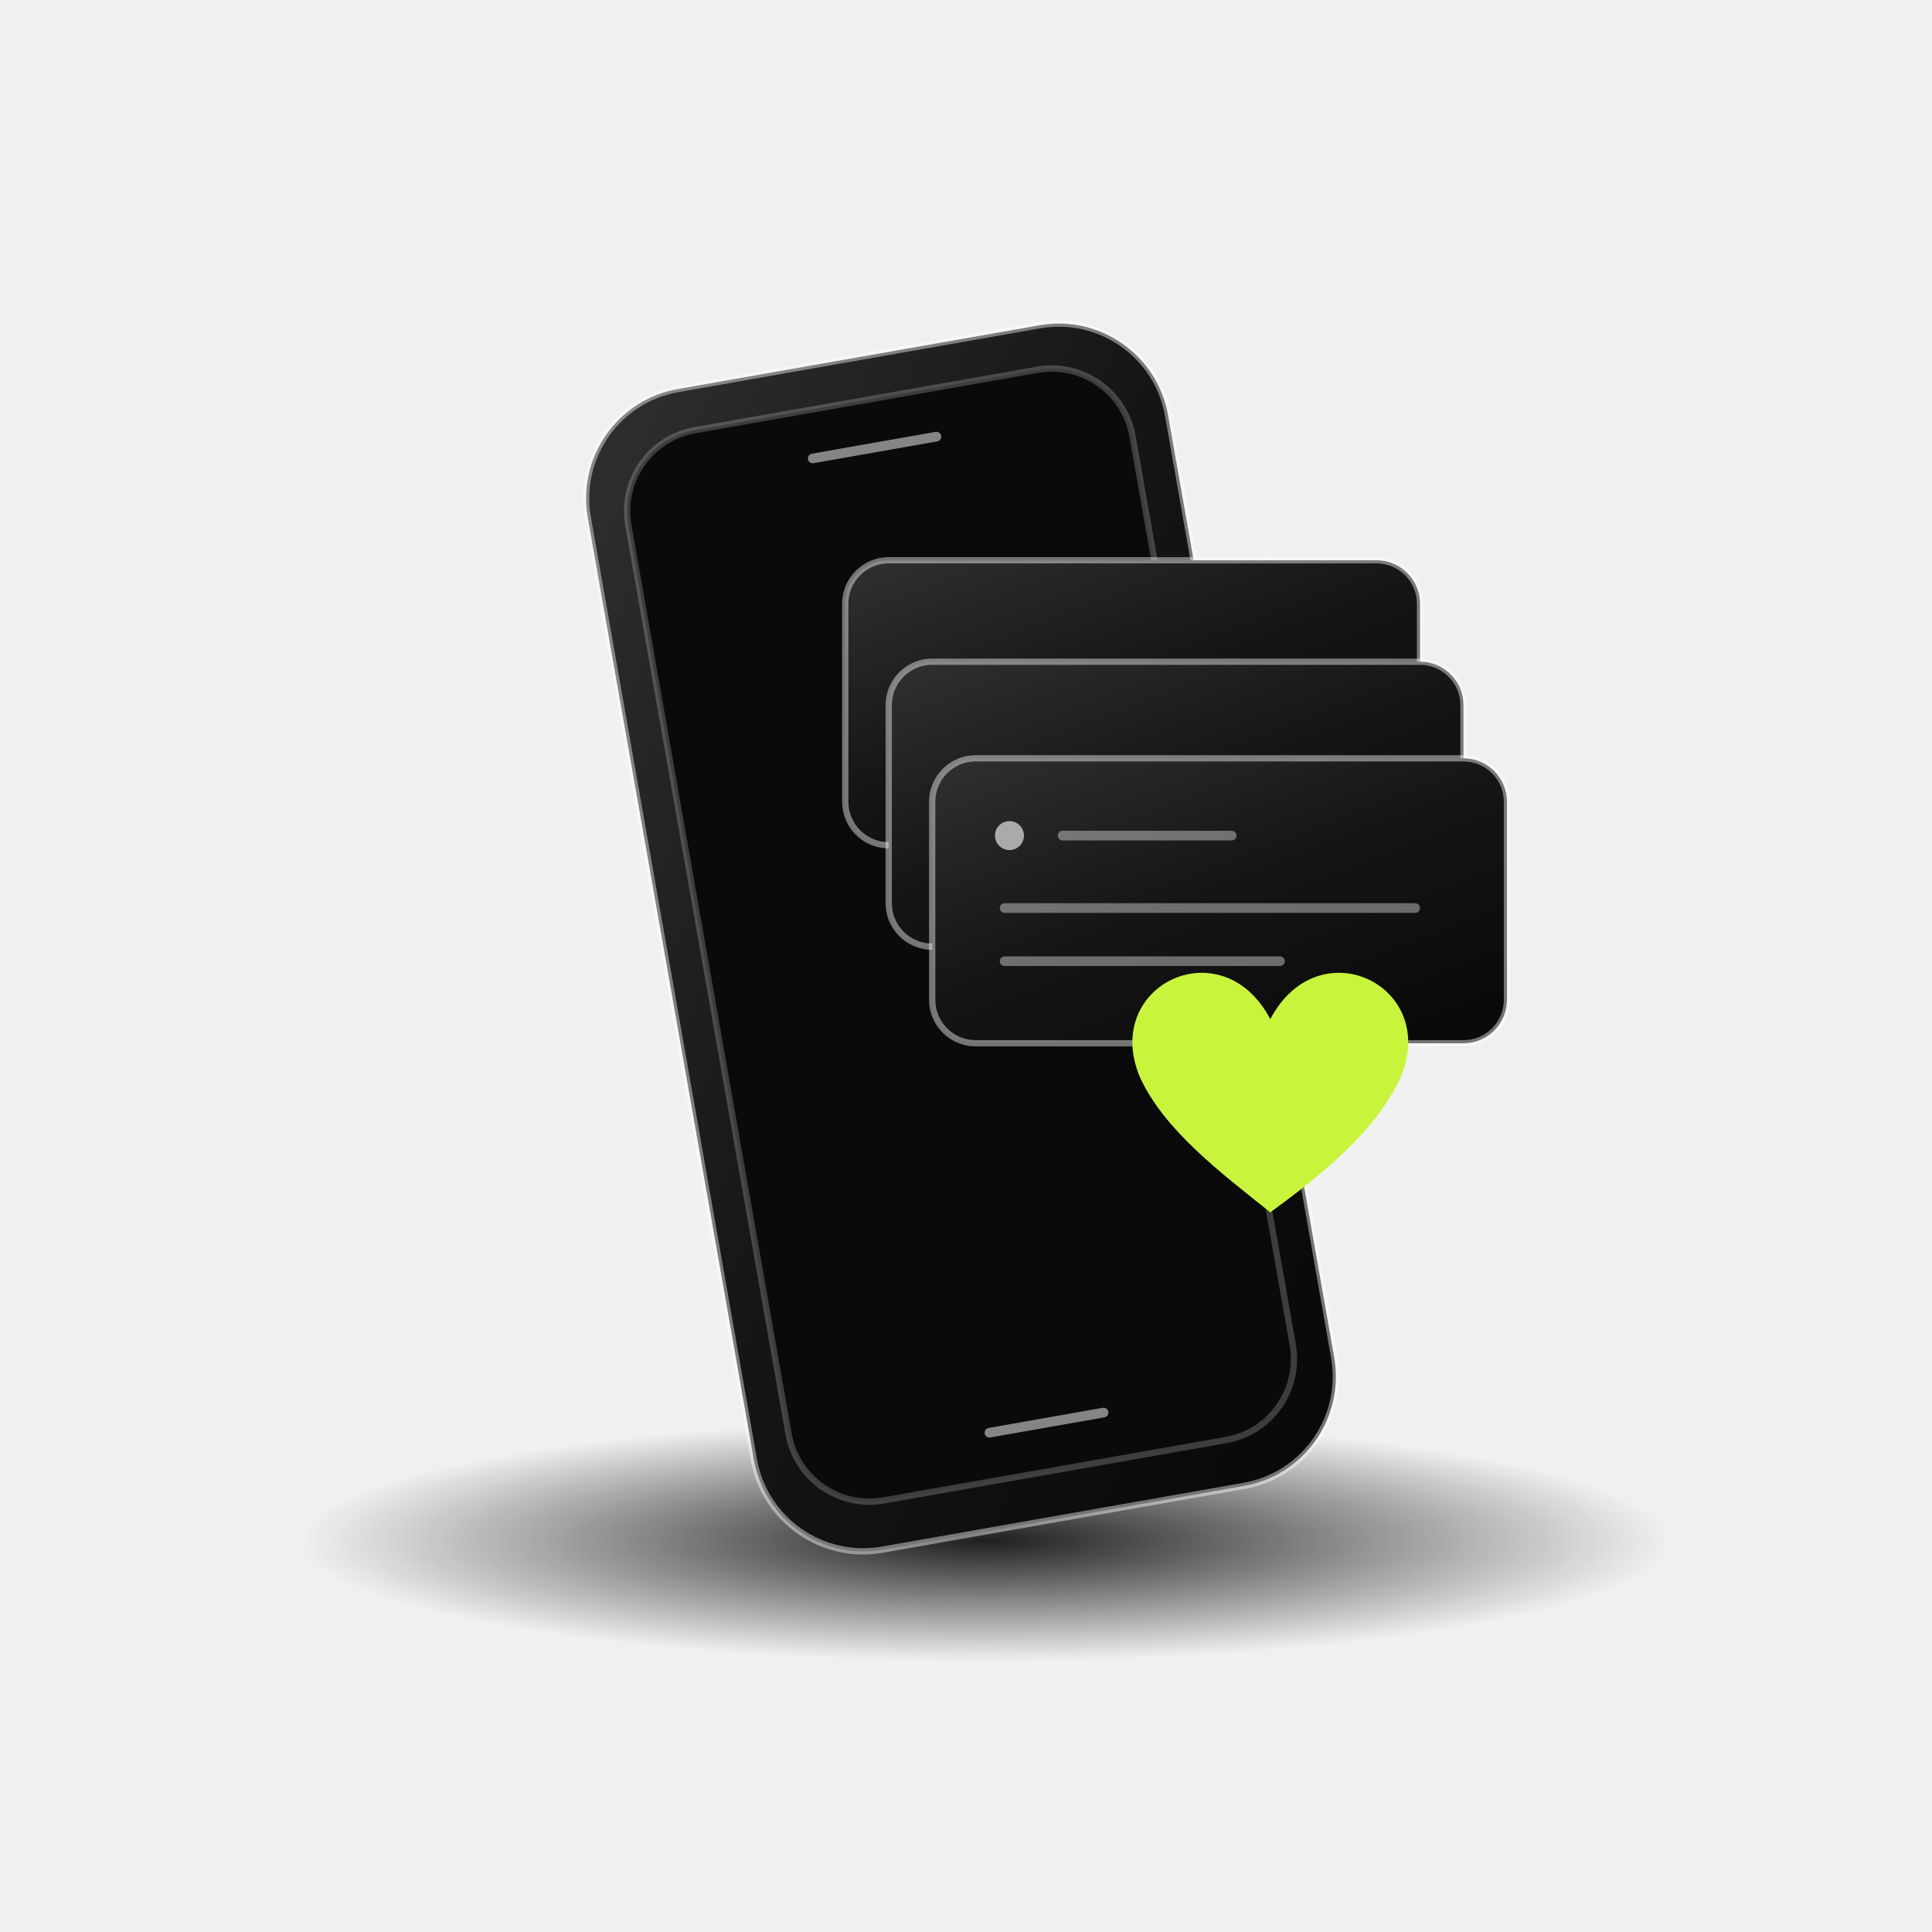
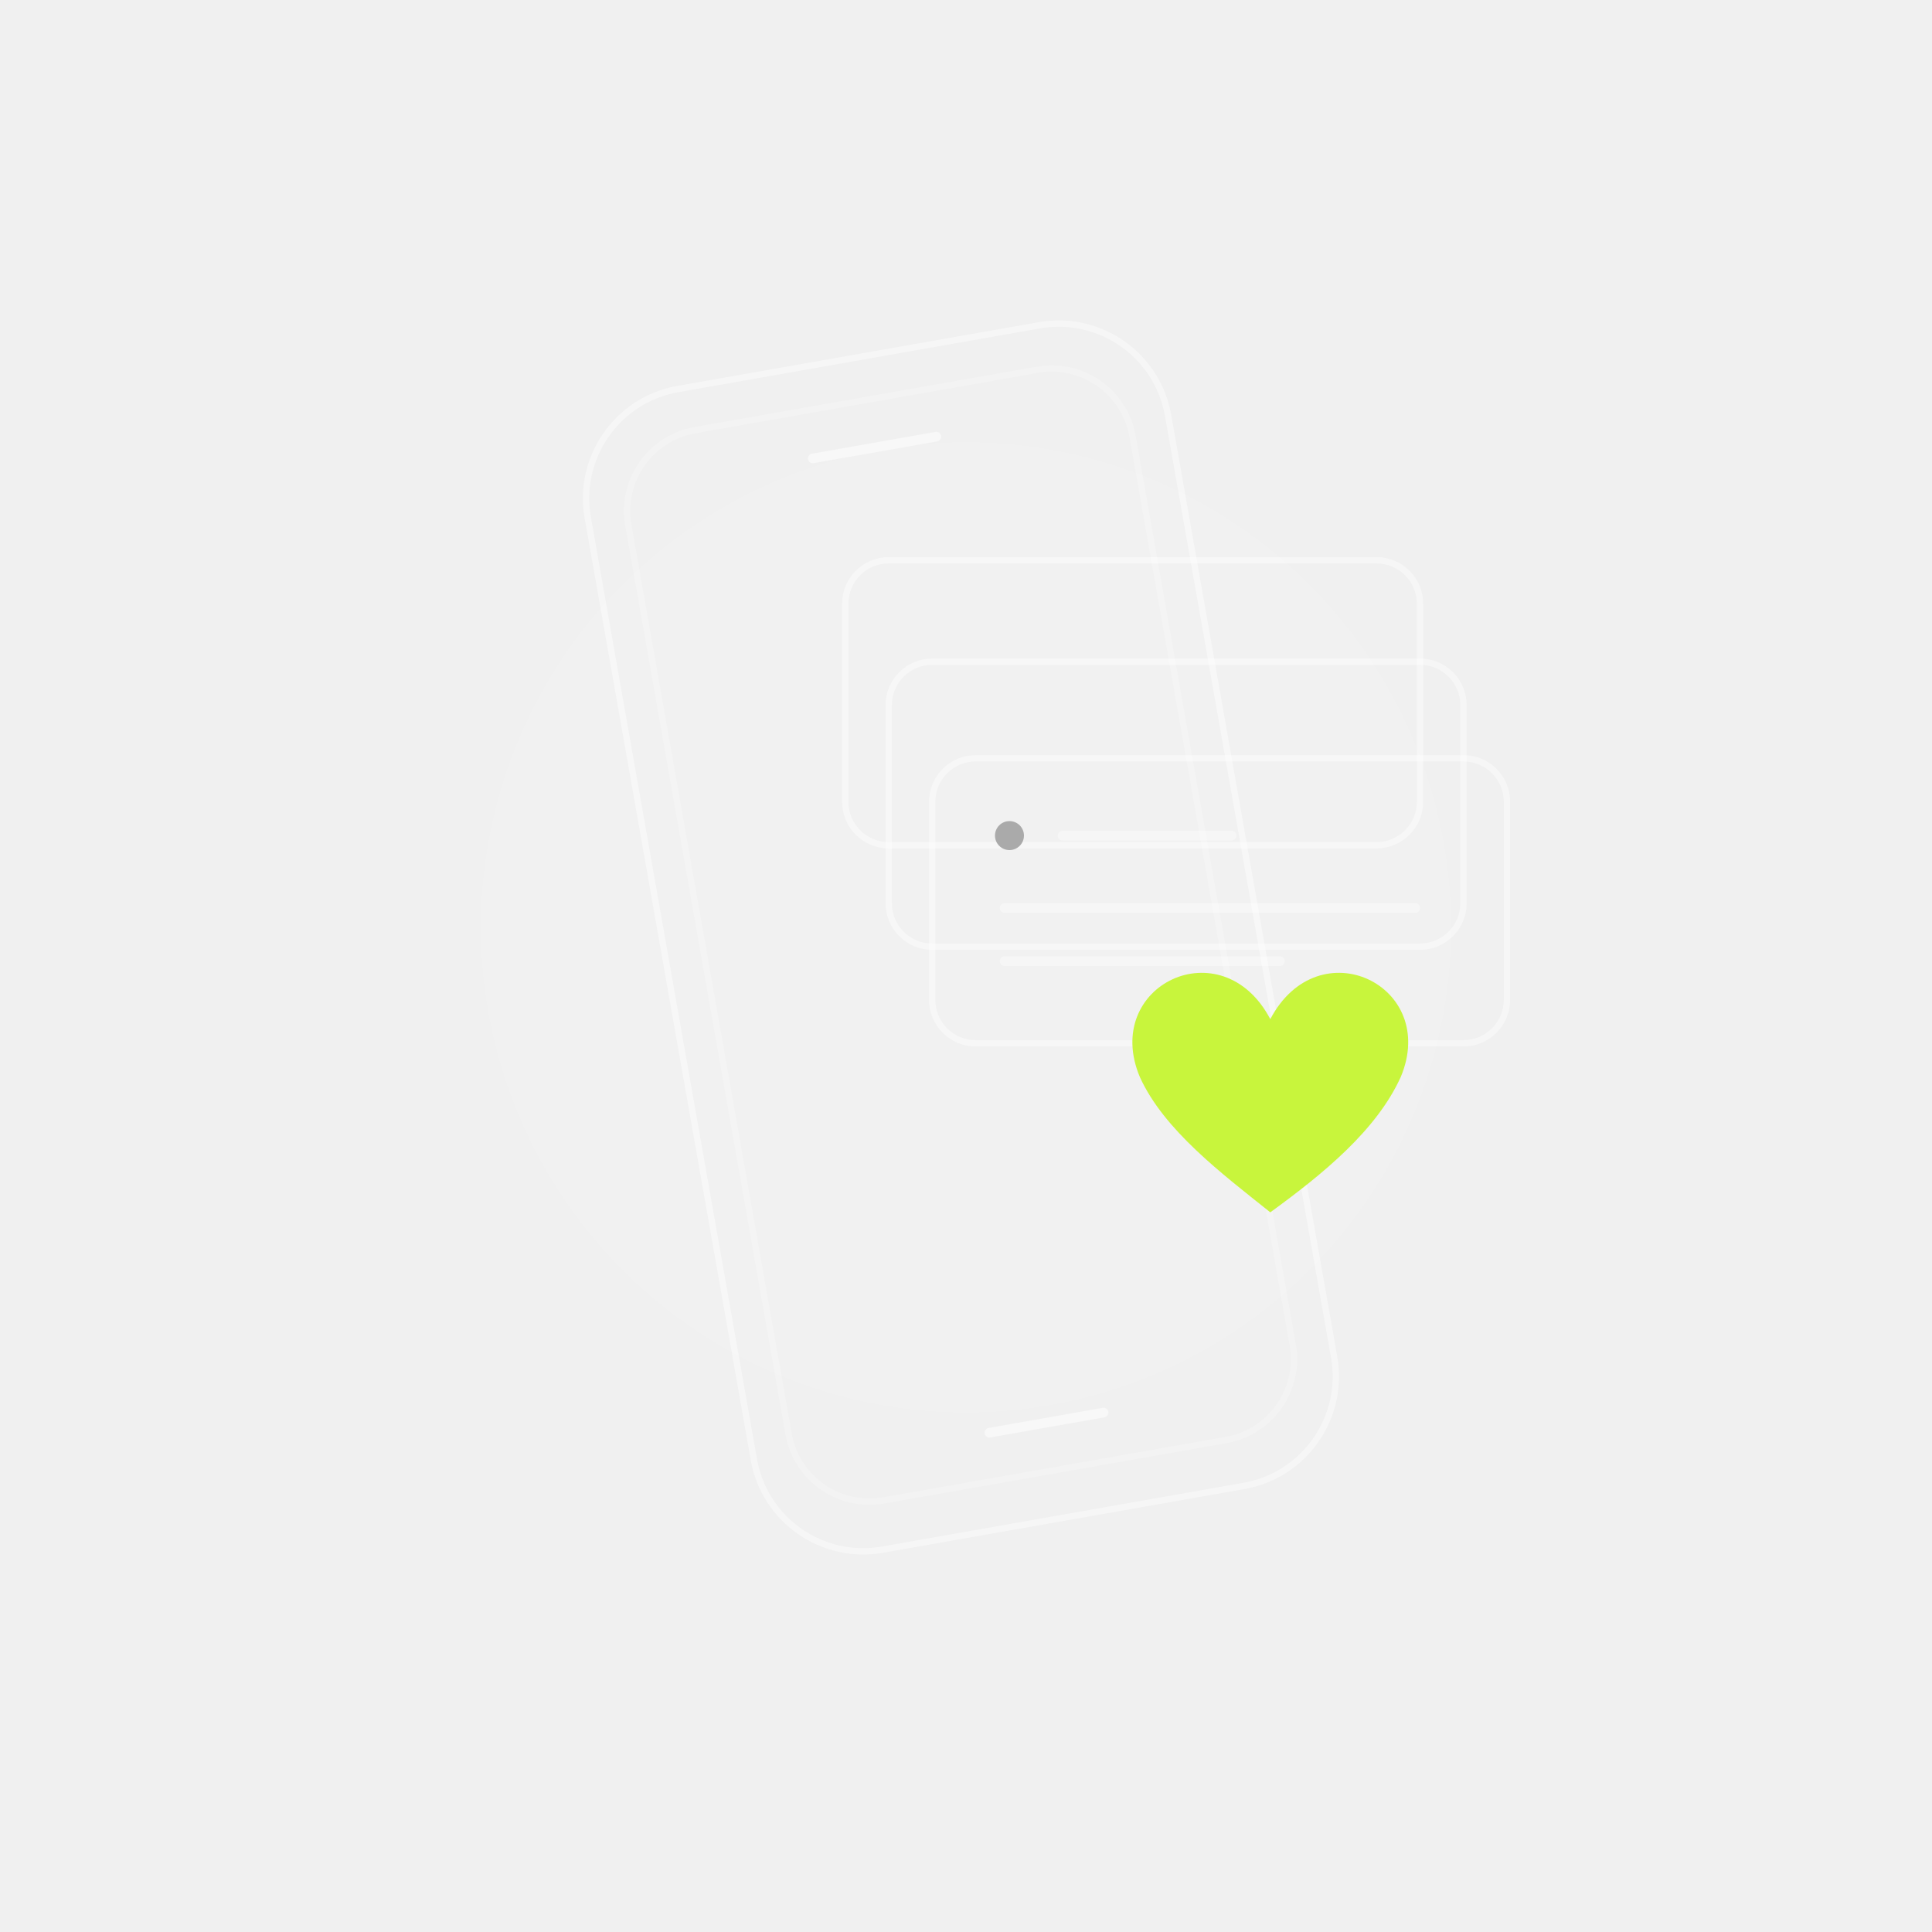
<svg xmlns="http://www.w3.org/2000/svg" viewBox="0 0 400 400" stroke-linejoin="round" stroke-linecap="round">
  <defs>
    <linearGradient id="face" x2="0.78" y2="1">
      <stop stop-color="#303032" />
      <stop offset=".52" stop-color="#151516" />
      <stop offset="1" stop-color="#0A0A0B" />
    </linearGradient>
    <linearGradient id="edge" x2=".52" y2="1">
      <stop stop-color="#202022" />
      <stop offset="1" stop-color="#0A0A0B" />
    </linearGradient>
    <radialGradient id="glow">
      <stop stop-color="#fff" stop-opacity=".075" />
      <stop offset="1" stop-color="#fff" stop-opacity="0" />
    </radialGradient>
    <radialGradient id="shadow">
      <stop stop-color="#000" stop-opacity=".87" />
      <stop offset="1" stop-color="#000" stop-opacity="0" />
    </radialGradient>
  </defs>
  <style>
@keyframes f{0%,100%{transform:translateY(0)}50%{transform:translateY(-7px)}}
@keyframes sh{0%,100%{transform:scale(1);opacity:1}50%{transform:scale(.9);opacity:.75}}
@keyframes pulse{0%,100%{transform:scale(1)}50%{transform:scale(1.14)}}
@keyframes blink{50%{opacity:0}}
@keyframes spin{to{transform:rotate(360deg)}}
@keyframes dash{to{stroke-dashoffset:-28}}
@keyframes draw{0%{stroke-dashoffset:1}30%,80%{stroke-dashoffset:0}100%{stroke-dashoffset:-1}}
.f{animation:f 6s ease-in-out infinite}
.f2{animation:f 6s ease-in-out -3s infinite}
.sh{transform-box:fill-box;transform-origin:center;animation:sh 6s ease-in-out infinite}
.pulse{transform-box:fill-box;transform-origin:center;animation:pulse 2.6s ease-in-out infinite}
.feed{animation:feed 5s cubic-bezier(.5,0,.2,1) infinite}@keyframes feed{0%,30%{transform:translateY(0)}45%,80%{transform:translateY(-10px)}100%{transform:translateY(0)}}.heart{transform-box:fill-box;transform-origin:center;animation:heart 2.5s ease-in-out infinite}@keyframes heart{0%,40%,100%{transform:scale(1)}10%{transform:scale(1.22)}20%{transform:scale(.96)}28%{transform:scale(1.1)}}@media (prefers-reduced-motion:reduce){*{animation:none!important}.rm-hide{display:none}}</style>
  <circle cx="200" cy="192" r="179" fill="url(#glow)" />
-   <ellipse class="sh" cx="204" cy="319" rx="143" ry="25" fill="url(#shadow)" />
  <g class="f">
    <g transform="rotate(-10 200 200)">
-       <rect x="139" y="72" width="122" height="244" rx="23" fill="url(#face)" stroke="#ffffff" stroke-opacity="0.43" stroke-width="1.3" />
-       <rect x="147" y="81" width="106" height="225" rx="17" fill="#0A0A0B" stroke="#ffffff" stroke-opacity="0.21" stroke-width="1.3" />
+       <rect x="139" y="72" width="122" height="244" rx="23" fill="#ffffff" fill-opacity="0.03" stroke="#ffffff" stroke-opacity="0.43" stroke-width="1.3" />
+       <rect x="147" y="81" width="106" height="225" rx="17" fill="#ffffff" fill-opacity="0.02" stroke="#ffffff" stroke-opacity="0.21" stroke-width="1.3" />
      <path d="M187 91h26M188 296h24" fill="none" stroke="#ffffff" stroke-opacity="0.5" stroke-width="2" />
    </g>
  </g>
  <g class="feed">
-     <rect x="175" y="116" width="119" height="59" rx="9" fill="url(#face)" stroke="#ffffff" stroke-opacity="0.43" stroke-width="1.3" />
-     <rect x="184" y="137" width="119" height="59" rx="9" fill="url(#face)" stroke="#ffffff" stroke-opacity="0.43" stroke-width="1.3" />
-     <rect x="193" y="157" width="119" height="59" rx="9" fill="url(#face)" stroke="#ffffff" stroke-opacity="0.43" stroke-width="1.3" />
+     <rect x="175" y="116" width="119" height="59" rx="9" fill="#ffffff" fill-opacity="0.03" stroke="#ffffff" stroke-opacity="0.43" stroke-width="1.3" />
+     <rect x="184" y="137" width="119" height="59" rx="9" fill="#ffffff" fill-opacity="0.03" stroke="#ffffff" stroke-opacity="0.43" stroke-width="1.3" />
+     <rect x="193" y="157" width="119" height="59" rx="9" fill="#ffffff" fill-opacity="0.03" stroke="#ffffff" stroke-opacity="0.43" stroke-width="1.3" />
    <circle cx="209" cy="173" r="3" fill="#aaa" stroke="#ffffff" stroke-opacity="0" stroke-width="1.3" />
    <path d="M220 173h35M208 188h85M208 199h57" fill="none" stroke="#ffffff" stroke-opacity="0.38" stroke-width="2" />
  </g>
  <path class="heart" d="M263 211C253 192 228 204 236 223C241 234 253 243 263 251C274 243 285 234 290 223C298 204 273 192 263 211Z" fill="#C8F53C" stroke="none" stroke-opacity="0.46" stroke-width="1.4" />
</svg>
